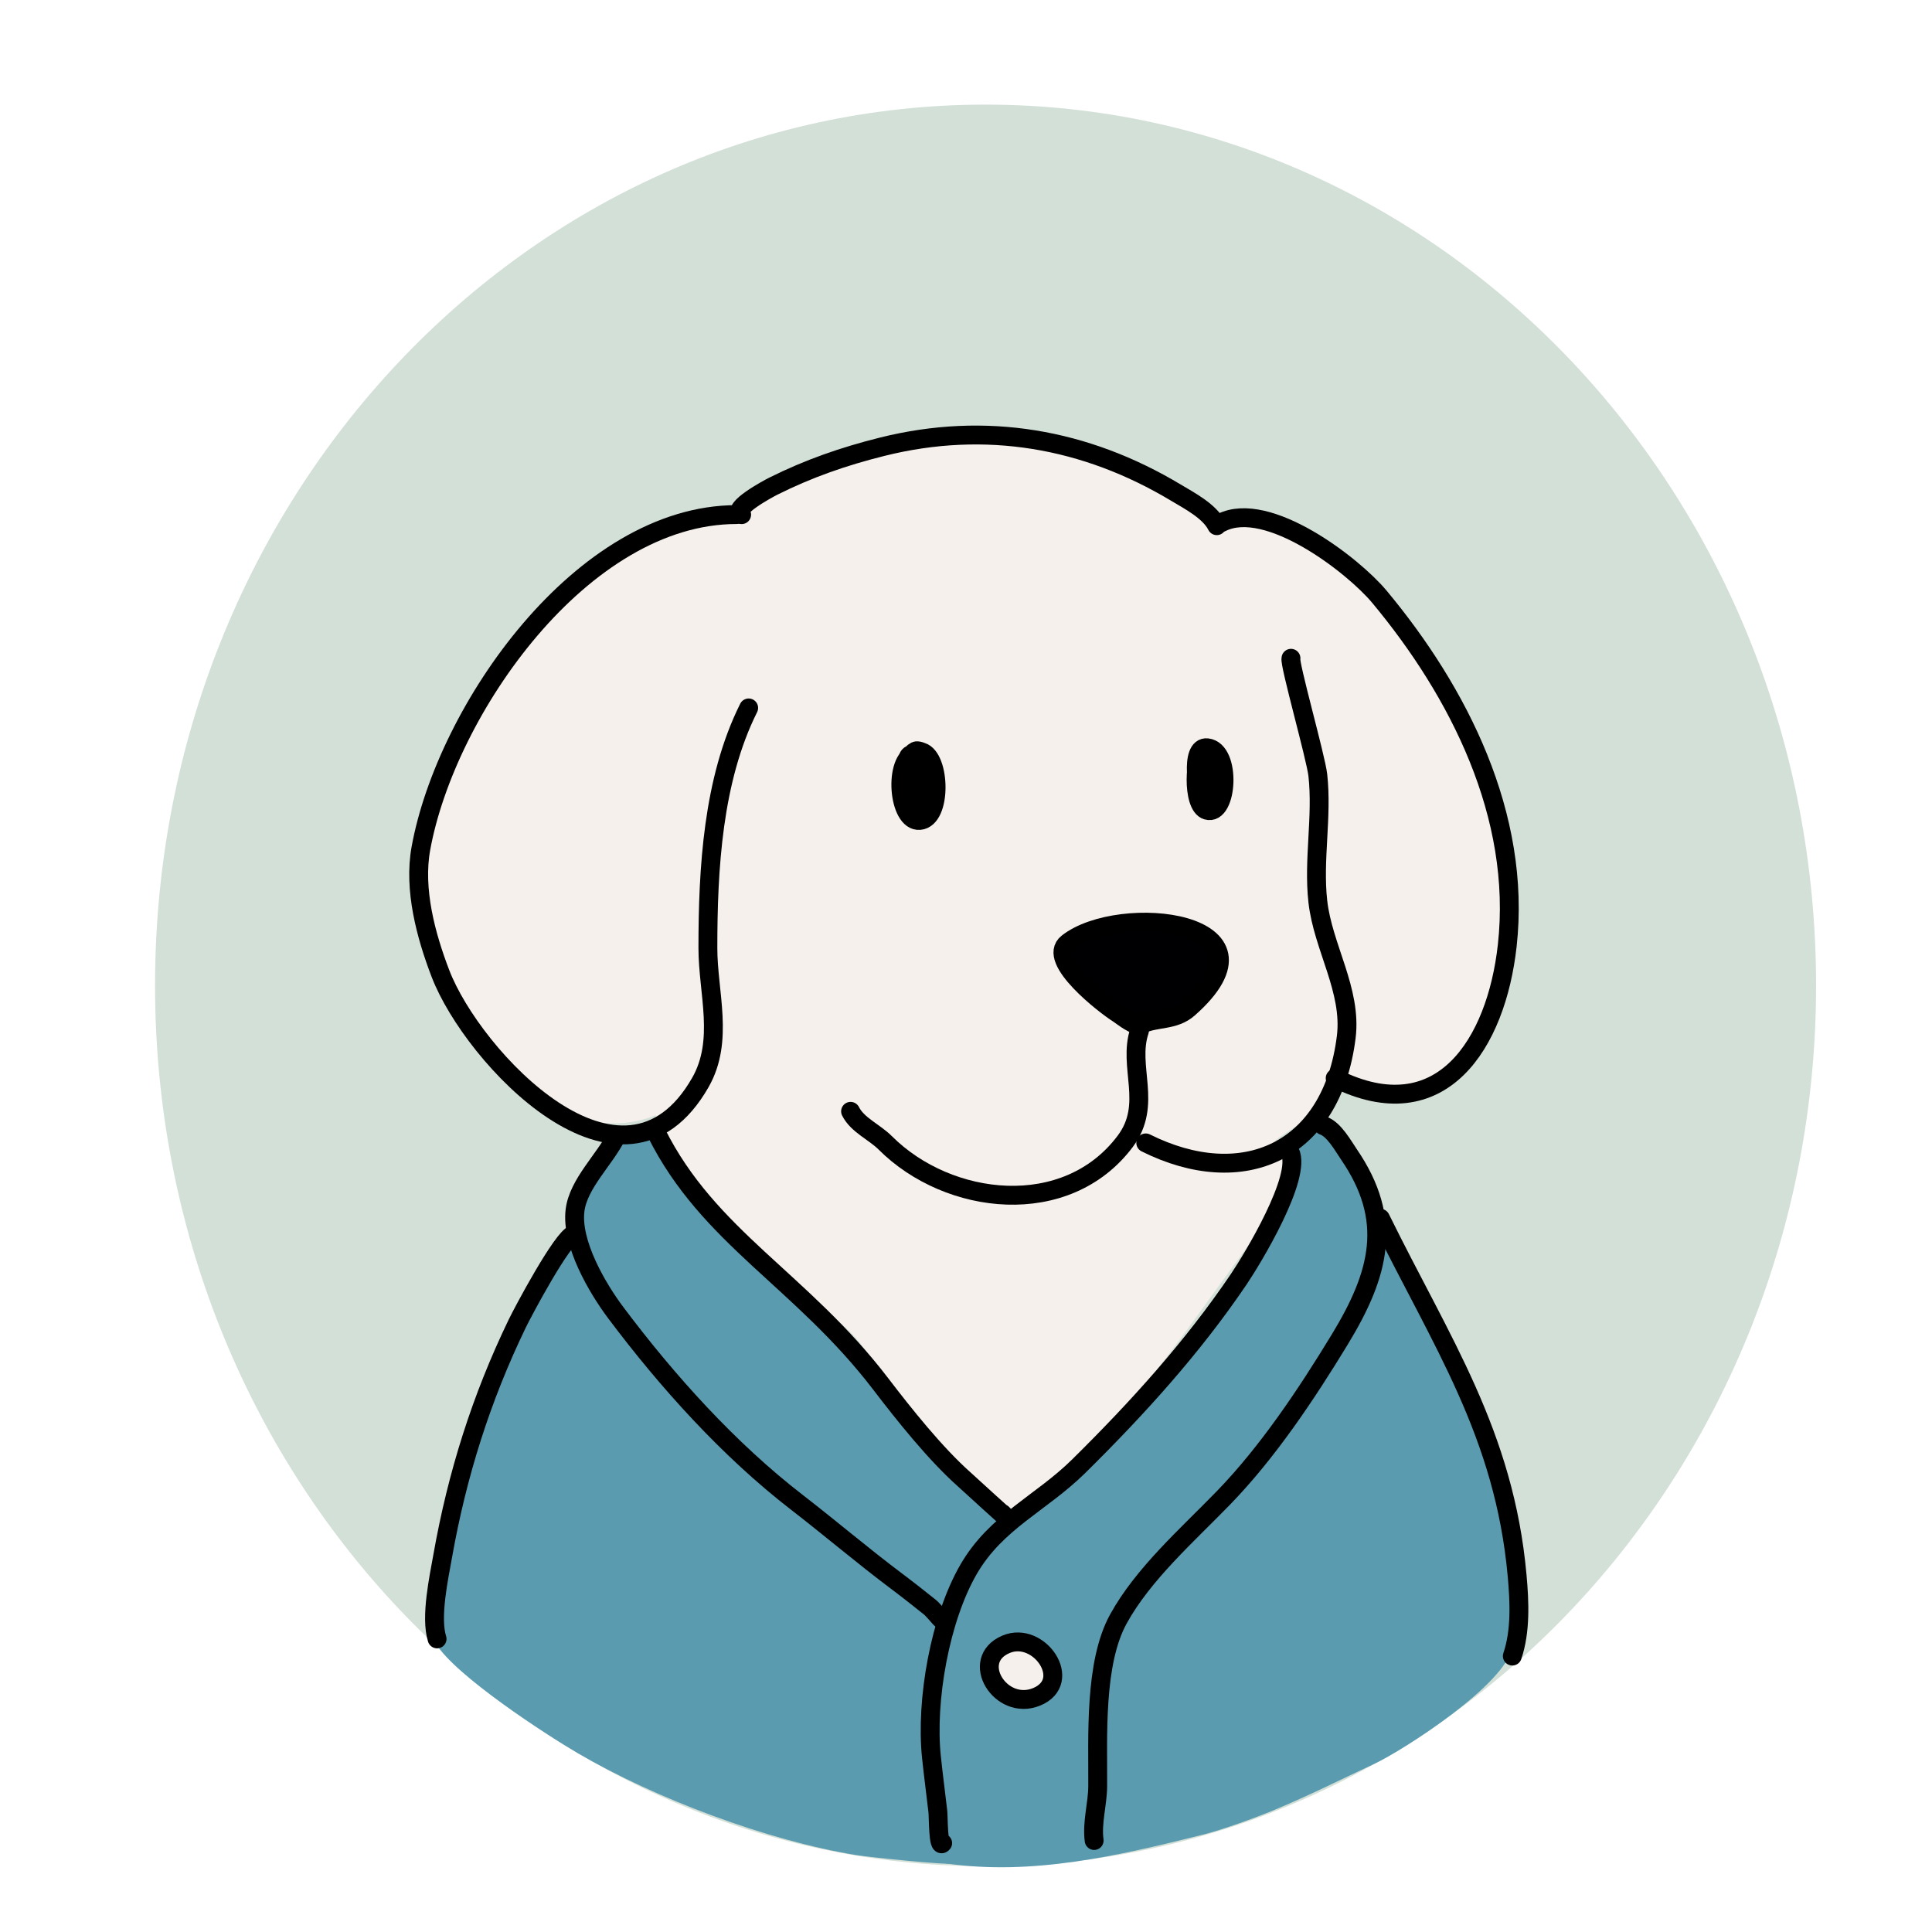
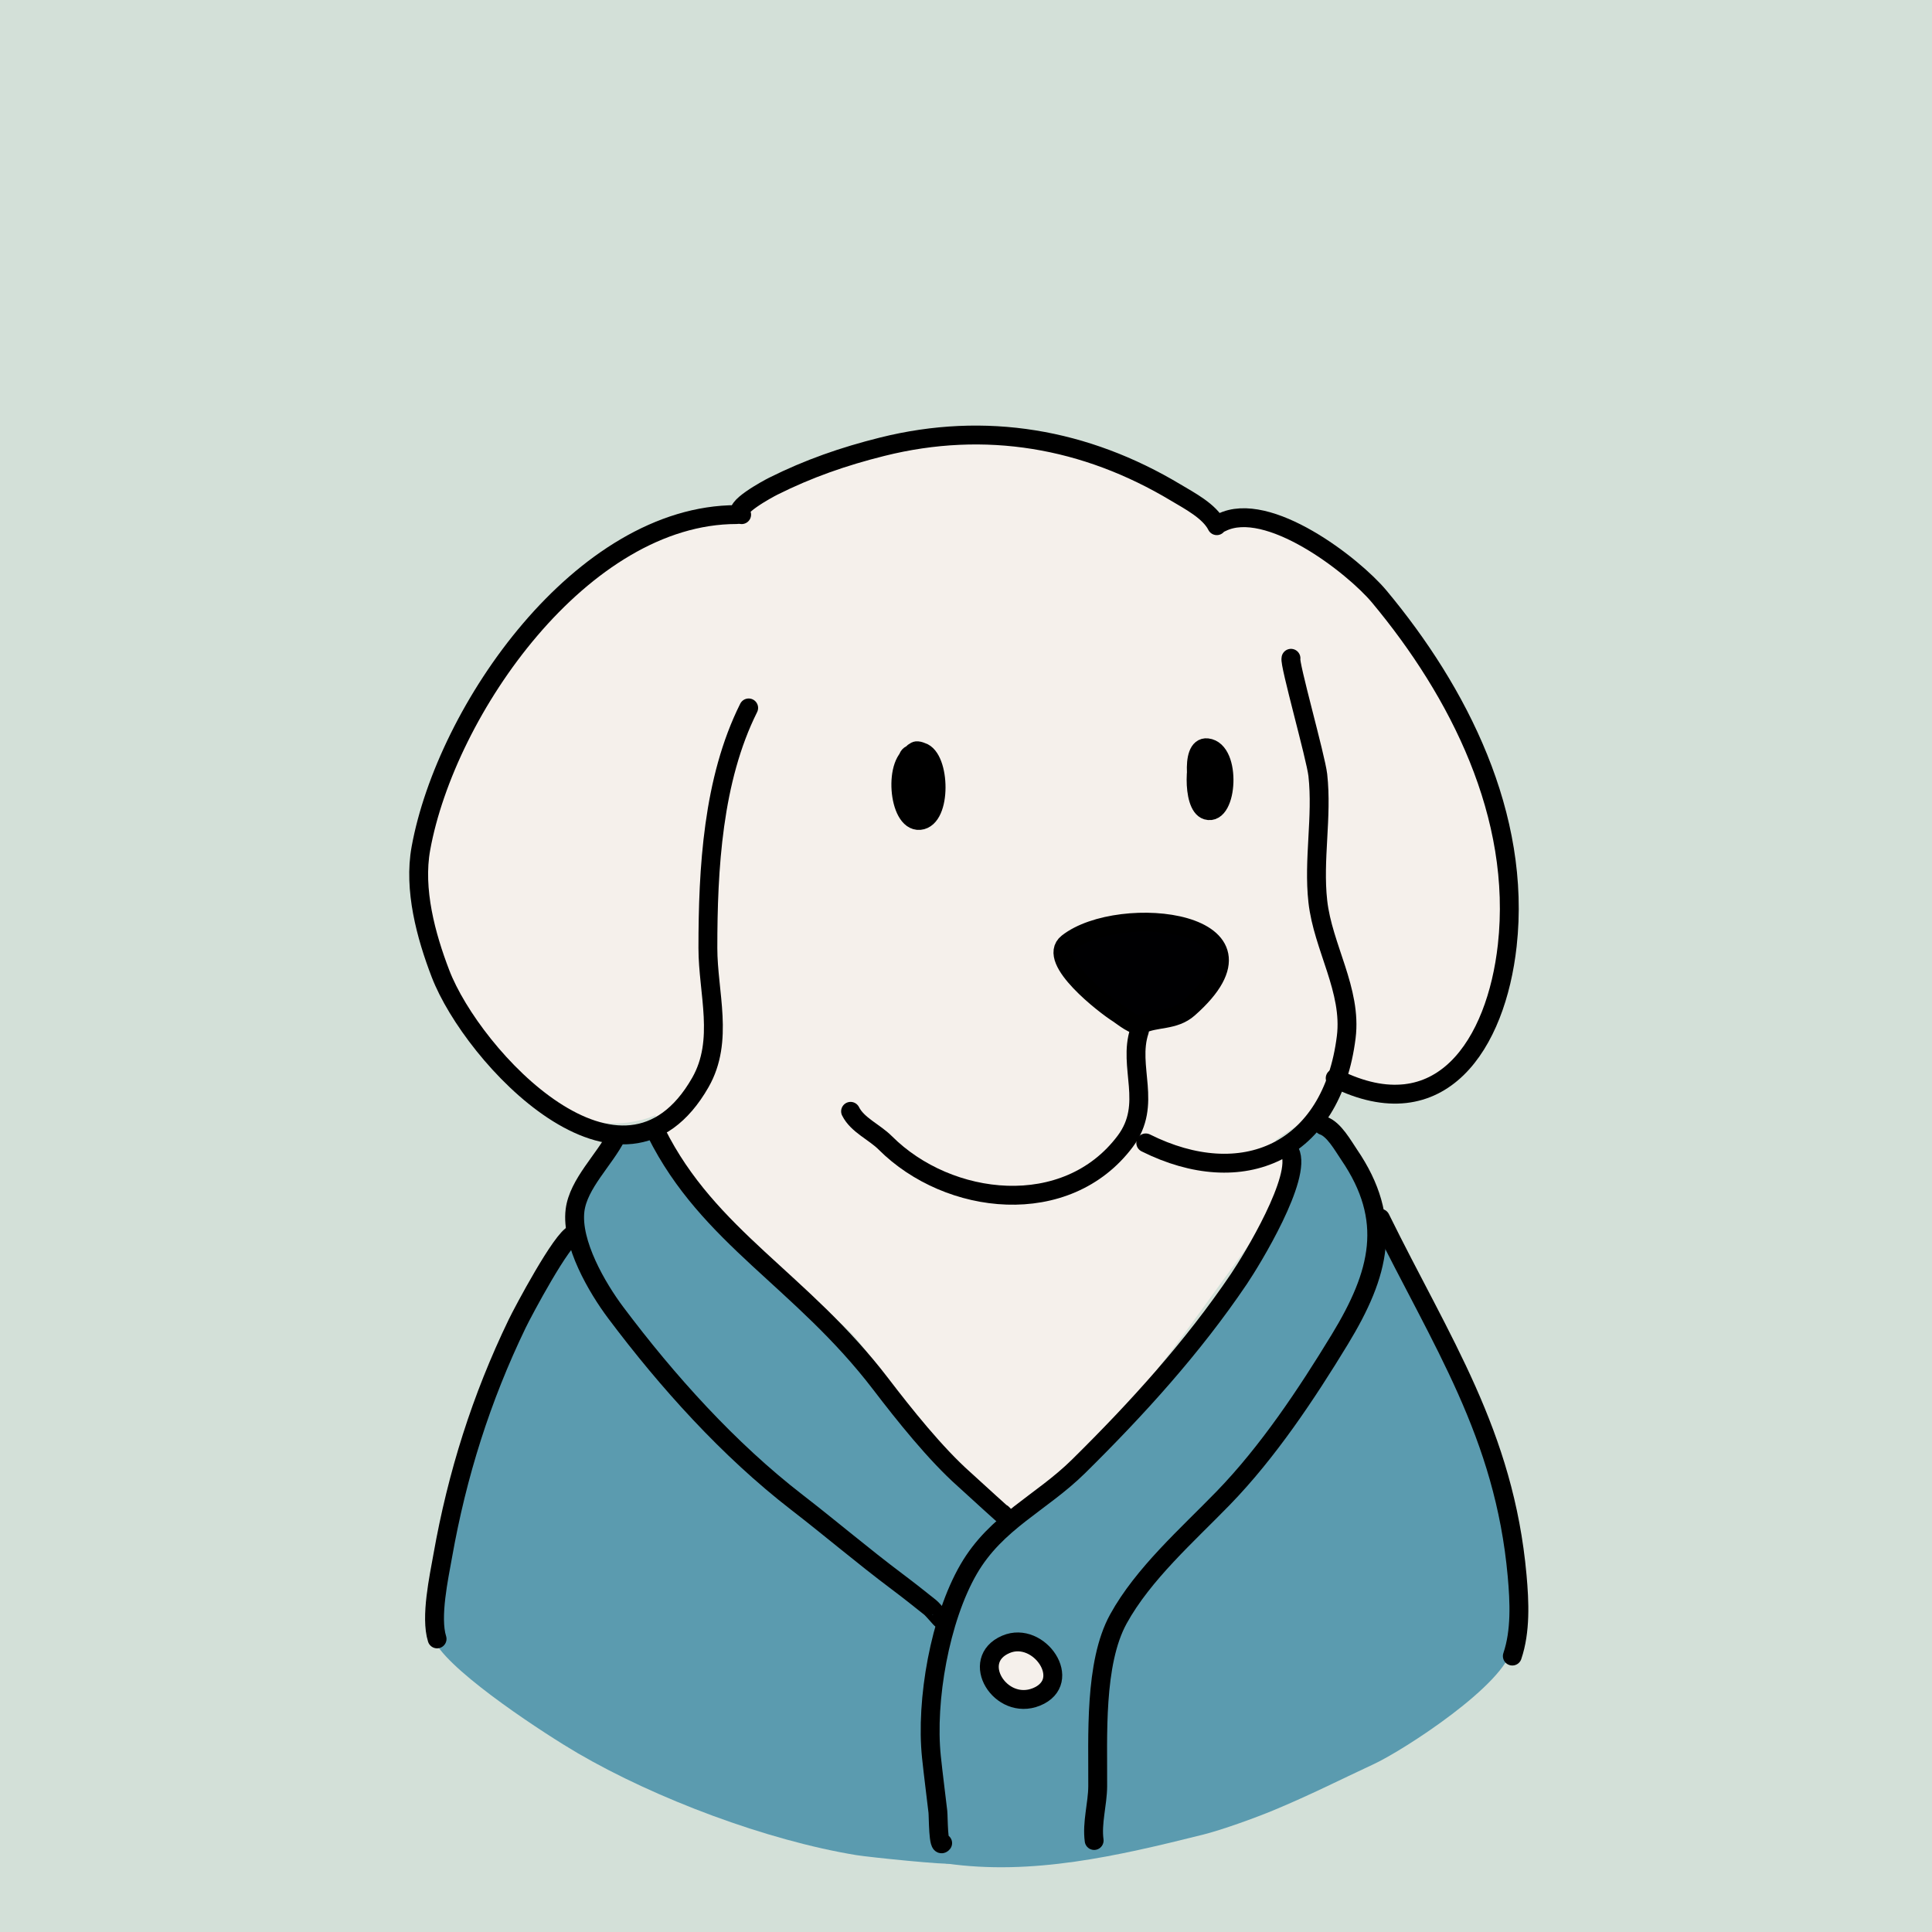
<svg xmlns="http://www.w3.org/2000/svg" viewBox="0 0 1024 1024" role="img" aria-label="Perrito" stroke-miterlimit="10" style="fill-rule:nonzero;clip-rule:evenodd;stroke-linecap:round;stroke-linejoin:round;">
  <g id="Layer-2">
-     <path d="M82.18 522.29C82.18 264.462 279.258 55.45 522.367 55.45C765.475 55.45 962.554 264.462 962.554 522.29C962.554 780.118 765.475 989.13 522.367 989.13C279.258 989.13 82.18 780.118 82.18 522.29Z" fill="#d3e0d8" fill-rule="nonzero" opacity="1" stroke="none" />
+     <rect x="0" y="0" width="1024" height="1024" fill="#d3e0d8" />
    <path d="M340.934 597.421C328.751 597.421 305.985 628.303 304.606 637.954C304.029 641.996 306.956 651.611 305.371 654.78C300.46 664.602 289.32 675.414 283.193 685.371C259.522 723.836 241.43 776.817 236.923 821.885C235.728 833.837 224.138 859.647 230.966 871.027C241.178 888.048 289.367 919.394 306.224 929.228C347.674 953.407 406.393 975.441 453.76 983.234C460.812 984.394 502.892 988.642 503.859 987.675C504.4 987.134 509.492 966.608 509.384 965.85C507.545 952.978 503.876 945.761 503.876 932.326C503.876 919.085 499.183 912.735 497.714 899.51C496.55 889.032 494.09 878.793 495.42 868.154C497.107 854.656 507.383 840.785 513.392 828.768C516.855 821.841 531.364 810.31 531.364 803.147C531.364 801.745 530.982 802 532.129 802" fill="#5b9baf" fill-rule="nonzero" opacity="1" stroke="none" />
    <path d="M690.871 601.928C684.053 610.779 684.166 626.686 680.02 637.052C663.375 678.665 637.898 713.761 606.19 745.469C588.966 762.693 570.476 778.522 553.312 795.687C548.518 800.48 541.121 801.079 536.018 805.331C518.936 819.566 509.535 835.077 503.094 856.546C493.278 889.266 498.771 918.172 498.771 951.328C498.771 956.613 494.487 986.679 501.531 987.685C546.955 994.174 592.188 983.756 637.592 972.405C647.744 969.867 665.361 963.498 675.097 959.441C694.479 951.365 709.448 943.729 728.379 934.895C743.991 927.609 798.194 892.627 801.441 873.149C808.279 832.119 802.226 779.527 780.865 743.925C774.777 733.778 769.492 718.572 764.159 707.905C754.623 688.833 744.111 677.469 733.23 659.334C726.032 647.337 713.746 572.233 690.871 601.928Z" fill="#5b9baf" fill-rule="nonzero" opacity="1" stroke="none" />
    <path d="M530.344 871.023C518.391 871.023 528.021 904.986 546.744 895.624C563.841 887.076 550.596 862.591 534.087 870.845" fill="#f5f0eb" fill-rule="nonzero" opacity="1" stroke="none" />
    <path d="M393.153 274.293C390.547 267.276 337.779 284.566 331.336 288.849C278.346 324.082 239.498 385.434 222.746 445.237C214.106 476.082 237.429 532.211 259.648 552.971C268.959 561.671 279.627 573.099 288.569 581.454C306.496 598.204 338.328 601.239 360.894 583.087C389.45 560.116 378.173 468.251 379.403 434.708C379.958 419.593 383.382 403.605 388.536 389.613C391.063 382.752 395.488 381.423 396.349 373.481" fill="#f5f0eb" fill-rule="nonzero" opacity="1" stroke="none" />
    <path d="M389.631 272.697C388.612 272.915 402.179 262.663 405.705 259.487C414.12 251.906 434.109 245.367 444.771 240.907C477.102 227.382 522.268 223.117 556.893 232.925C573.201 237.545 581.686 240.108 597.164 247.023C607.422 251.606 620.244 256.999 630.243 263.828C639.138 269.904 641.618 277.141 645.075 276.186C656.359 273.068 680.185 275.778 690.925 280.738C701.17 285.469 712.291 293.262 718.572 302.769C721.998 307.953 722.448 314.377 727.378 318.799C758.521 346.734 798.883 425.429 798.388 469.515C797.967 507.038 793.995 568.092 747.683 574.34C738.628 575.561 721.962 575.026 713.064 572.505C711.352 572.02 708.701 564.411 708.45 564.541C706.139 565.736 701.268 584.058 698.488 587.366C692.05 595.028 683.228 598.624 675.916 604.471C675.707 604.638 682.693 607.134 682.924 609.8C683.855 620.541 675.134 642.288 668.901 650.465C637.951 691.067 609.903 736.325 572.059 771.67C563.124 780.015 548.219 794.801 537.774 800.2C536.731 800.739 526.129 791.973 525.376 791.297C511.16 778.546 498.111 764.76 484.09 751.583C472.173 740.383 465.766 724.275 455.651 711.626C440.821 693.079 418.287 684.65 402.558 667.809C391.315 655.771 378.054 643.962 369.303 630.122C363.611 621.119 346.335 602.049 347.515 591.445" fill="#f5f0eb" fill-rule="nonzero" opacity="1" stroke="none" />
    <path d="M579.023 491.559C564.76 491.559 564.273 503.619 569.11 512.757C575.304 524.456 588.306 535.692 601.44 539.444C619.982 544.742 653.373 513.909 640.786 496.287C634.578 487.596 614.441 487.677 604.948 488.204C602.602 488.334 596.633 490.147 594.578 489.119" fill="#000002" fill-rule="nonzero" opacity="1" stroke="none" />
  </g>
  <g id="Layer-1">
    <path d="M390.408 272.737C308.477 272.737 236.442 376.215 223.087 449.665C219.127 471.447 225.728 495.918 233.495 516.113C250.477 560.265 330.076 645.711 371.195 573.754C383.929 551.469 375.197 526.231 375.197 502.503C375.197 460.543 377.759 413.319 396.813 375.211" fill="none" opacity="1" stroke="#000000" stroke-linecap="round" stroke-linejoin="round" stroke-width="10" />
    <path d="M393.088 272.768C387.153 269.8 407.104 259.066 409.821 257.708C428.583 248.326 447.082 241.908 467.551 236.791C522.387 223.082 575.409 232.398 623.17 261.054C630.363 265.37 641.048 270.874 644.924 278.624" fill="none" opacity="1" stroke="#000000" stroke-linecap="round" stroke-linejoin="round" stroke-width="10" />
    <path d="M647.434 276.951C671.967 264.684 717.174 299.563 731.1 316.274C773.047 366.61 806.528 432.252 798.87 501.177C793.106 553.047 763.943 599.592 707.673 571.457" fill="none" opacity="1" stroke="#000000" stroke-linecap="round" stroke-linejoin="round" stroke-width="10" />
    <path d="M684.247 348.904C683.123 351.151 697.423 401.397 698.47 410.817C700.926 432.924 696.01 455.606 698.47 477.75C701.175 502.097 716.637 524.846 713.53 549.703C705.863 611.039 658.258 631.252 607.274 605.76" fill="none" opacity="1" stroke="#000000" stroke-linecap="round" stroke-linejoin="round" stroke-width="10" />
    <path d="M603.927 546.357C597.544 565.505 611.167 585.23 596.397 604.923C565.273 646.422 502.728 639.264 469.224 605.76C463.422 599.957 454.463 596.317 450.818 589.027" fill="none" opacity="1" stroke="#000000" stroke-linecap="round" stroke-linejoin="round" stroke-width="10" />
    <path d="M604.962 542.934C612.676 539.141 622.305 541.212 629.947 534.469C682.741 487.89 593.49 478.015 565.822 499.819C554.402 508.82 586.099 533.104 592.567 537.145C594.907 538.607 601.748 544.515 604.962 542.934Z" fill="none" opacity="1" stroke="#000000" stroke-linecap="round" stroke-linejoin="round" stroke-width="10" />
    <path d="M531.18 802.152C536.519 807.49 514.827 787.461 511.01 784.067C495.781 770.531 479.233 749.782 466.842 733.574C424.677 678.418 375.659 655.952 347.904 600.443" fill="none" opacity="1" stroke="#000000" stroke-linecap="round" stroke-linejoin="round" stroke-width="10" />
    <path d="M498.838 858.143C498.74 858.338 494.529 853.166 492.925 851.883C487.205 847.307 481.406 842.722 475.537 838.32C457.465 824.766 440.218 810.064 422.328 796.239C386.236 768.351 353.671 732.171 326.342 695.733C316.521 682.638 302.608 658.86 304.78 641.481C306.544 627.368 320.471 614.621 326.69 602.182" fill="none" opacity="1" stroke="#000000" stroke-linecap="round" stroke-linejoin="round" stroke-width="10" />
    <path d="M304.142 654.191C297.957 656.153 277.199 695.194 274.096 701.623C255.051 741.078 242.304 781.493 234.671 824.568C232.682 835.794 228.011 857.14 231.663 868.652" fill="none" opacity="1" stroke="#000000" stroke-linecap="round" stroke-linejoin="round" stroke-width="10" />
    <path d="M499.63 976.88C497.196 980.083 497.391 962.844 497.092 960.241C495.986 950.6 494.699 940.979 493.688 931.317C490.544 901.263 498.219 857.889 513.406 831.704C528.031 806.486 551.805 796.797 571.749 777.107C602.802 746.45 632.186 714.079 656.634 677.911C663.655 667.525 690.253 623.773 683.702 610.458" fill="none" opacity="1" stroke="#000000" stroke-linecap="round" stroke-linejoin="round" stroke-width="10" />
    <path d="M579.922 975.506C578.642 966.116 581.746 956.18 581.806 946.805C581.973 920.754 579.833 881.604 592.764 858.092C605.922 834.168 629.377 813.562 648.334 794.032C672.04 769.611 692.42 738.994 710.077 709.989C731.372 675.007 738.655 646.549 715.05 611.981C711.855 607.303 707.076 598.539 701.358 596.593" fill="none" opacity="1" stroke="#000000" stroke-linecap="round" stroke-linejoin="round" stroke-width="10" />
    <path d="M731.646 645.712C763.957 711.384 797.321 759.974 804.104 835.078C805.367 849.073 806.048 864.581 801.563 877.753" fill="none" opacity="1" stroke="#000000" stroke-linecap="round" stroke-linejoin="round" stroke-width="10" />
    <path d="M638.094 398.441C633.184 398.879 631.418 426.979 639.691 429.462C650.626 432.744 652.835 397.75 639.854 396.337C630.312 395.298 634.602 422.062 638.222 426.087C643.126 431.541 648.404 406.757 642.441 403.507C640.212 402.292 640.173 405.36 640.012 406.84C638.776 418.188 645.066 428.576 643.724 413.521" fill="none" opacity="1" stroke="#000000" stroke-linecap="round" stroke-linejoin="round" stroke-width="10" />
    <path d="M485.092 399.423C473.397 402.169 475.884 435.887 487.472 434.854C499.28 433.801 498.453 401.515 488.518 398.533C482.299 396.667 479.039 424.824 488.466 428.532C493.783 430.624 496.082 407.262 488.752 405.524C484.749 404.575 482.009 431.056 489.025 430.43C498.032 429.627 493.407 397.036 483.246 400.561C478.804 402.102 480.546 413.972 480.863 417.524C480.886 417.782 480.955 418.555 480.932 418.297C480.424 412.6 479.046 401.237 485.358 398.036C486.239 397.589 489.29 398.446 489.395 399.624C489.422 399.929 483.771 399.614 483.177 399.788C480.196 400.666 481.254 404.44 481.444 406.565C481.536 407.596 481.719 409.657 481.719 409.657C481.719 409.657 481.559 407.853 481.478 406.952C480.645 397.609 488.48 398.627 485.092 399.423Z" fill="none" opacity="1" stroke="#000000" stroke-linecap="round" stroke-linejoin="round" stroke-width="10" />
    <path d="M533.164 871.533C513.487 879.912 530.286 907.124 549.351 899.391C569.345 891.281 550.779 864.032 533.164 871.533Z" fill="none" opacity="1" stroke="#000000" stroke-linecap="round" stroke-linejoin="round" stroke-width="10" />
  </g>
</svg>
